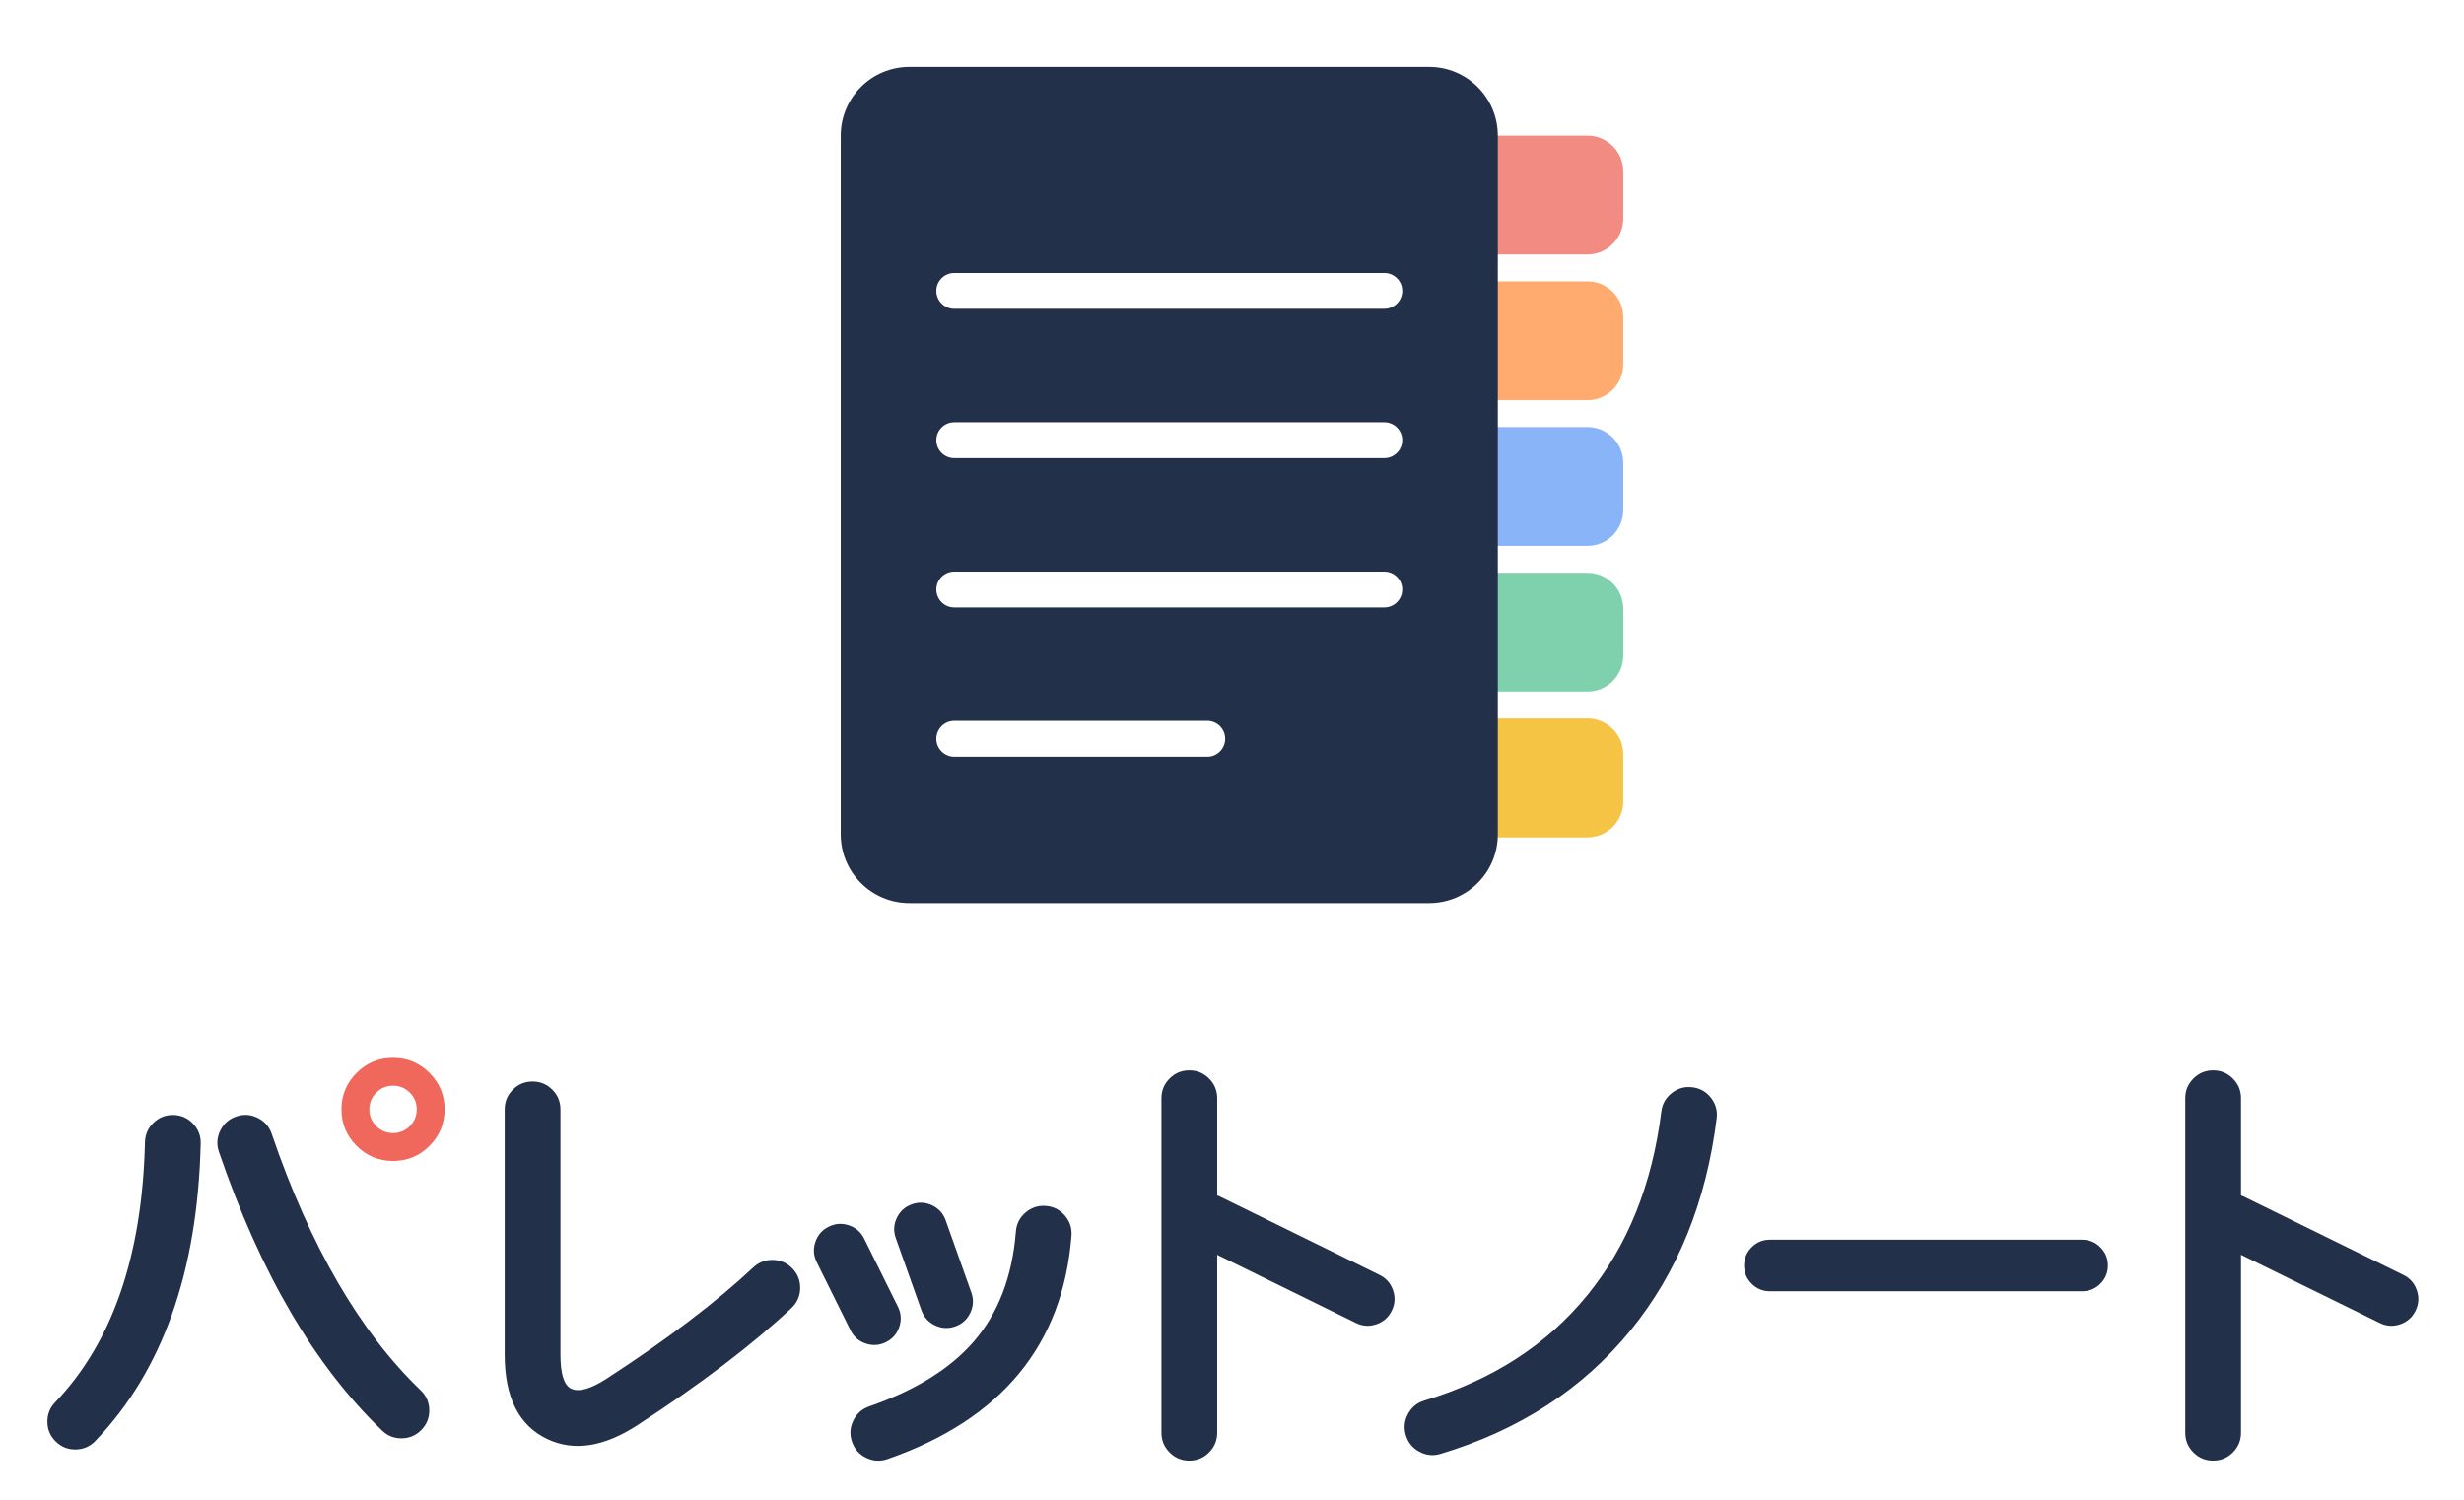
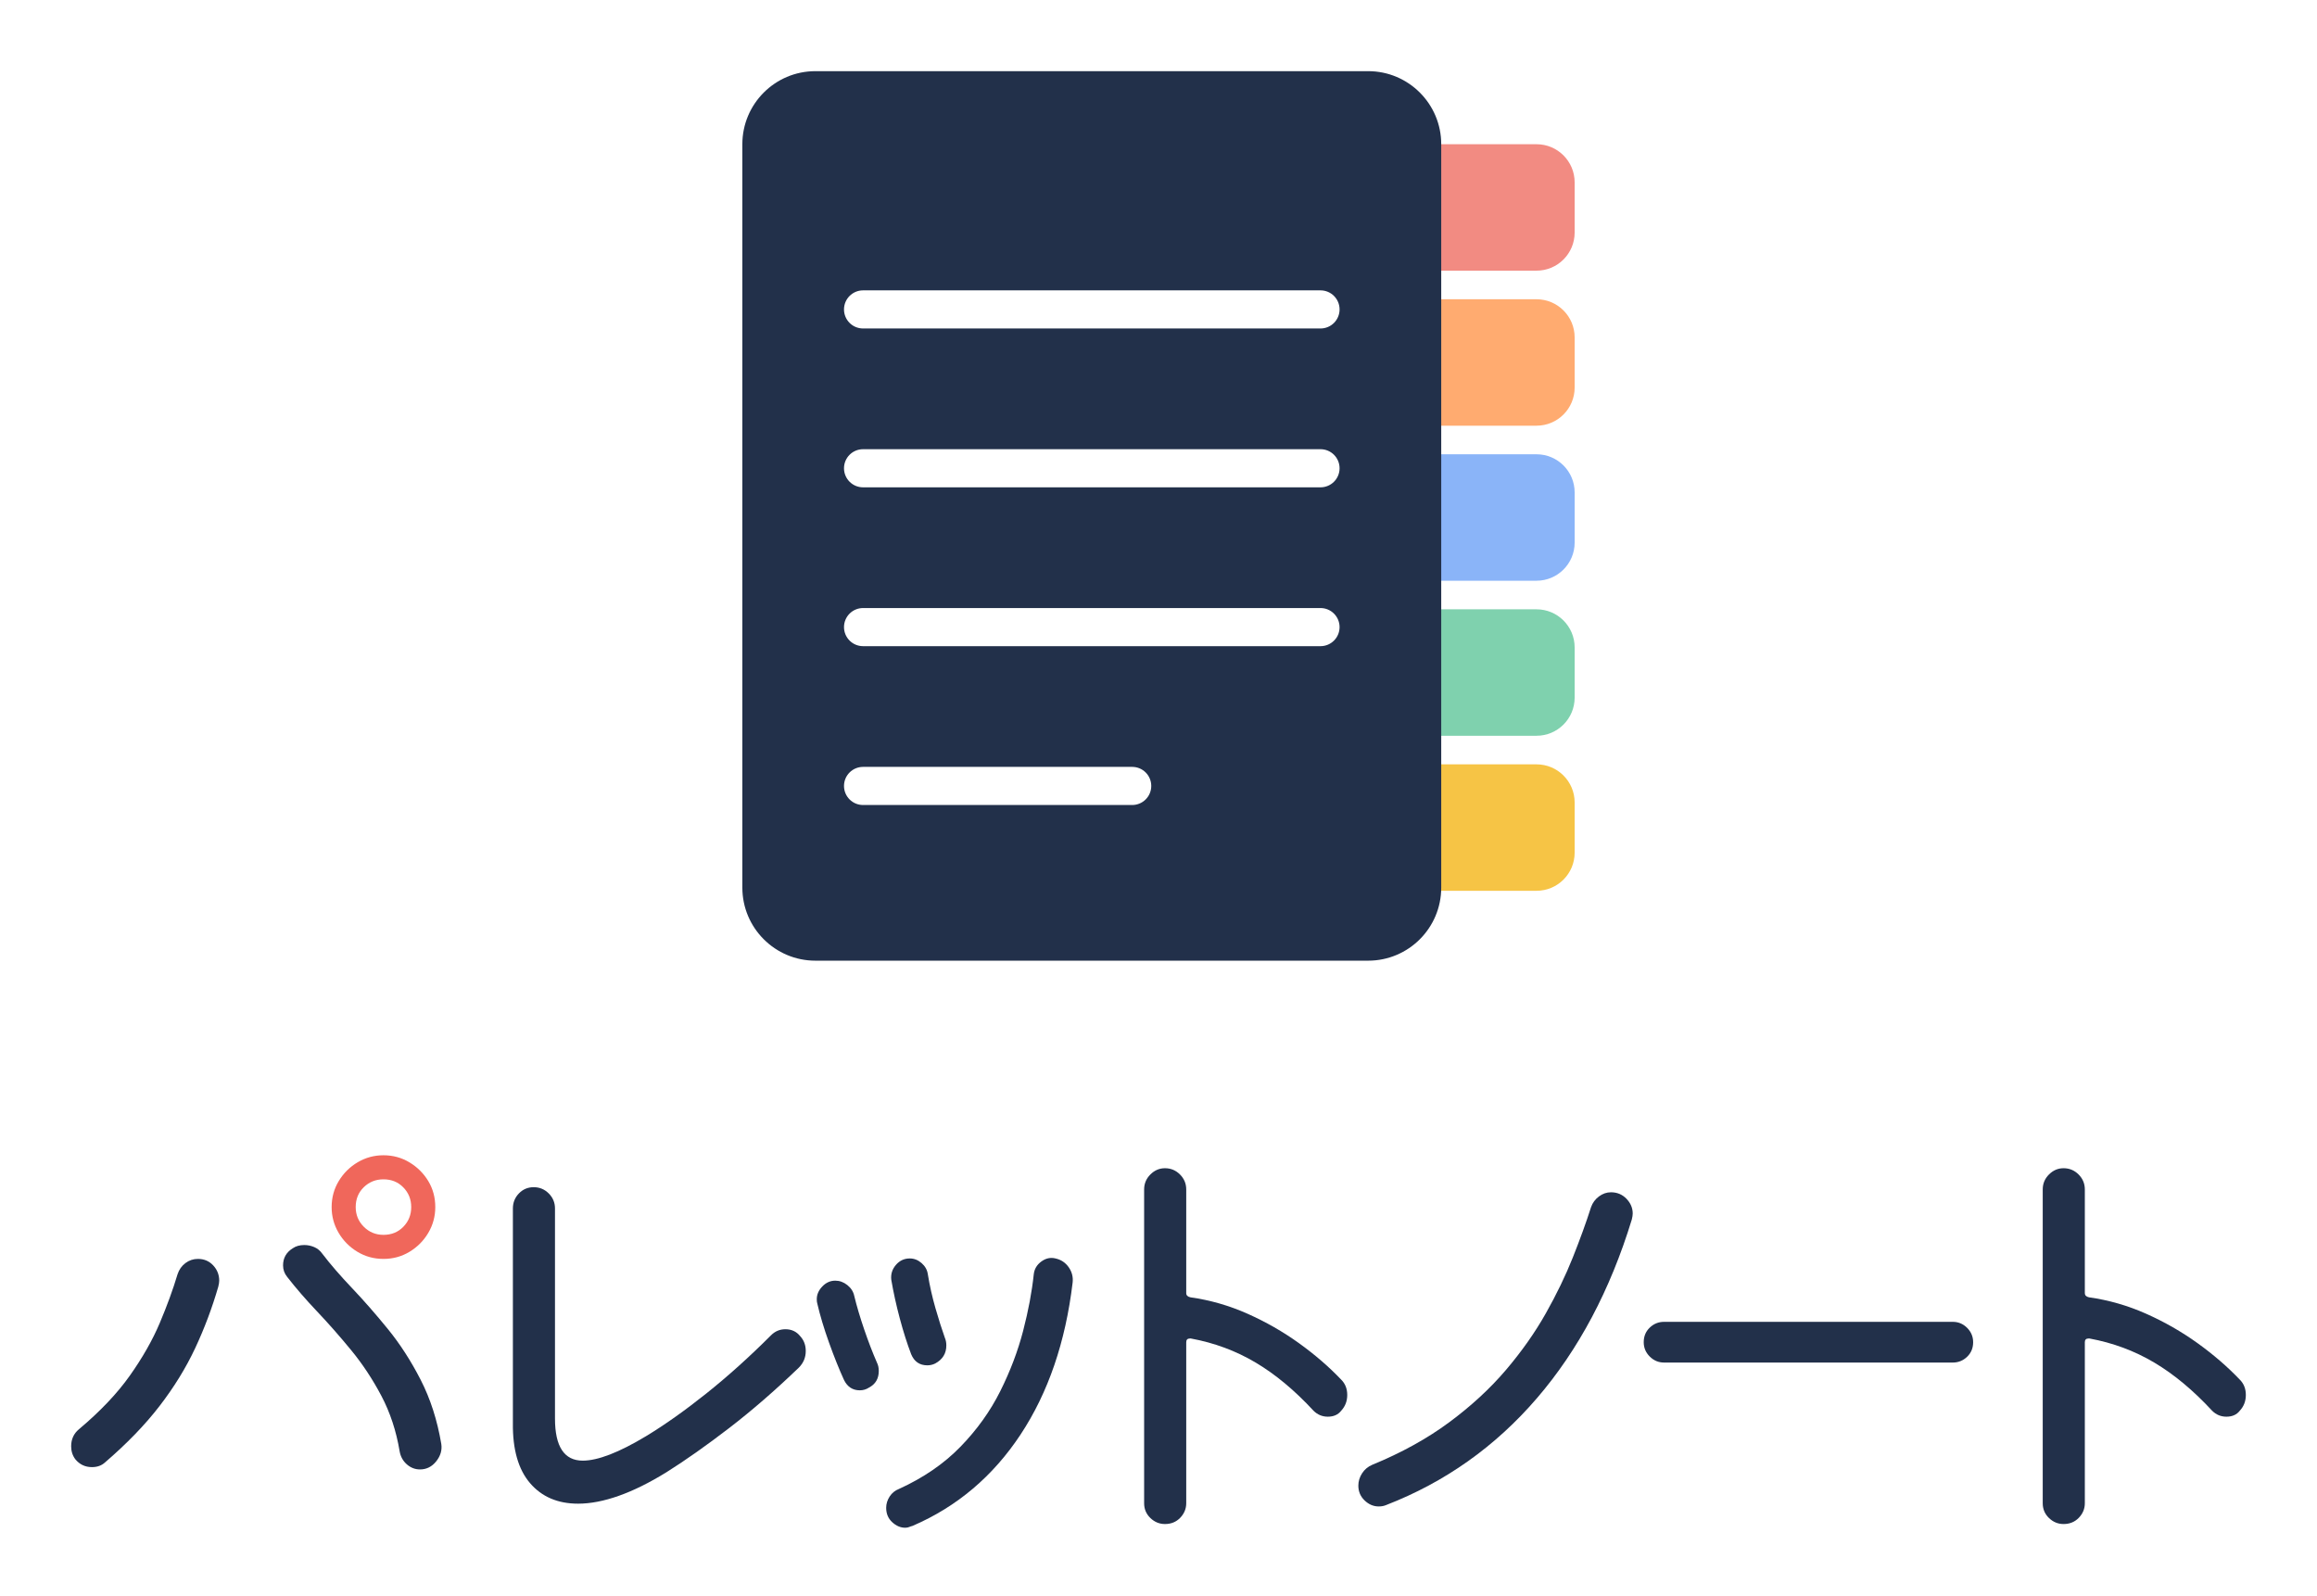
- <svg xmlns="http://www.w3.org/2000/svg" viewBox="-24 -24 883.917 538">
-   <path fill="#F28B82" d="M494.03,24.643 L545.458,24.643 C552.559,24.643 558.315,30.399 558.315,37.5 L558.315,54.429 C558.315,61.529 552.559,67.286 545.458,67.286 L494.03,67.286 C486.929,67.286 481.173,61.529 481.173,54.429 L481.173,37.5 C481.173,30.399 486.929,24.643 494.03,24.643 Z" />
-   <path fill="#FFAB70" d="M494.03,76.929 L545.458,76.929 C552.559,76.929 558.315,82.685 558.315,89.786 L558.315,106.714 C558.315,113.815 552.559,119.571 545.458,119.571 L494.03,119.571 C486.929,119.571 481.173,113.815 481.173,106.714 L481.173,89.786 C481.173,82.685 486.929,76.929 494.03,76.929 Z" />
-   <path fill="#8AB4F8" d="M494.03,129.214 L545.458,129.214 C552.559,129.214 558.315,134.971 558.315,142.071 L558.315,159 C558.315,166.101 552.559,171.857 545.458,171.857 L494.03,171.857 C486.929,171.857 481.173,166.101 481.173,159 L481.173,142.071 C481.173,134.971 486.929,129.214 494.03,129.214 Z" />
-   <path fill="#7FD1AE" d="M494.03,181.5 L545.458,181.5 C552.559,181.5 558.315,187.256 558.315,194.357 L558.315,211.286 C558.315,218.386 552.559,224.143 545.458,224.143 L494.03,224.143 C486.929,224.143 481.173,218.387 481.173,211.286 L481.173,194.357 C481.173,187.256 486.929,181.5 494.03,181.5 Z" />
-   <path fill="#F6C445" d="M494.03,233.786 L545.458,233.786 C552.559,233.786 558.315,239.542 558.315,246.643 L558.315,263.571 C558.316,270.672 552.559,276.429 545.458,276.429 L494.03,276.429 C486.929,276.429 481.172,270.672 481.173,263.571 L481.173,246.643 C481.173,239.542 486.929,233.786 494.03,233.786 Z" />
-   <path fill="#22304A" d="M302.244,0 L488.673,0 C502.283,0 513.315,11.033 513.315,24.643 L513.315,275.357 C513.315,288.967 502.283,300 488.673,300 L302.244,300 C288.634,300 277.601,288.967 277.601,275.357 L277.601,24.643 C277.601,11.033 288.634,0 302.244,0 Z M318.315,181.071 C314.765,181.072 311.887,183.95 311.887,187.5 C311.887,191.05 314.765,193.928 318.315,193.929 L472.601,193.929 C476.152,193.929 479.03,191.05 479.03,187.5 C479.03,183.95 476.152,181.071 472.601,181.071 Z M318.315,127.5 C314.765,127.5 311.887,130.378 311.887,133.929 C311.887,137.479 314.765,140.357 318.315,140.357 L472.601,140.357 C476.152,140.357 479.03,137.479 479.03,133.929 C479.03,130.378 476.152,127.5 472.601,127.5 Z M318.315,73.929 C314.765,73.929 311.887,76.807 311.887,80.357 C311.887,83.907 314.765,86.785 318.315,86.786 L472.601,86.786 C476.152,86.786 479.03,83.907 479.03,80.357 C479.03,76.807 476.152,73.929 472.601,73.929 Z M318.315,234.643 C314.765,234.643 311.887,237.521 311.887,241.071 C311.887,244.622 314.765,247.5 318.315,247.5 L409.087,247.5 C412.637,247.5 415.516,244.622 415.515,241.071 C415.515,237.521 412.637,234.643 409.087,234.643 Z" />
-   <path fill="#22304A" d="M47.997,386.238 Q46.355,455.213 10.22,492.919 Q7.354,495.91 3.213,495.998 Q-0.928,496.086 -3.919,493.22 Q-6.91,490.354 -6.998,486.213 Q-7.086,482.072 -4.22,479.081 Q26.545,446.978 28.003,385.762 Q28.101,381.621 31.099,378.763 Q34.097,375.904 38.238,376.003 Q42.379,376.101 45.237,379.099 Q48.096,382.097 47.997,386.238 Z" />
-   <path fill="#22304A" d="M73.462,382.763 Q94.193,443.363 126.925,474.786 Q129.913,477.655 129.998,481.796 Q130.082,485.937 127.214,488.925 Q124.345,491.913 120.204,491.998 Q116.063,492.082 113.075,489.214 Q76.841,454.43 54.538,389.237 Q53.198,385.318 55.021,381.598 Q56.844,377.879 60.763,376.538 Q64.682,375.198 68.402,377.021 Q72.121,378.844 73.462,382.763 Z" />
-   <path fill="#F0675B" d="M135.5,374 Q135.5,381.663 130.081,387.081 Q124.663,392.5 117,392.5 Q109.337,392.5 103.919,387.081 Q98.5,381.663 98.5,374 Q98.5,366.337 103.919,360.919 Q109.337,355.5 117,355.5 Q124.663,355.5 130.081,360.919 Q135.5,366.337 135.5,374 Z M125.5,374 Q125.5,370.479 123.01,367.99 Q120.521,365.5 117,365.5 Q113.479,365.5 110.99,367.99 Q108.5,370.479 108.5,374 Q108.5,377.521 110.99,380.01 Q113.479,382.5 117,382.5 Q120.521,382.5 123.01,380.01 Q125.5,377.521 125.5,374 Z" />
-   <path fill="#22304A" d="M177.05,374 L177.05,462 Q177.05,472.384 180.914,474.193 Q185.067,476.137 193.617,470.604 Q226.335,449.338 246.211,430.705 Q249.232,427.872 253.372,428.005 Q257.512,428.139 260.345,431.161 Q263.178,434.182 263.045,438.322 Q262.911,442.462 259.889,445.295 Q238.721,465.141 204.483,487.396 Q186.627,498.95 172.436,492.307 Q157.05,485.105 157.05,462 L157.05,374 Q157.05,369.858 159.979,366.929 Q162.908,364 167.05,364 Q171.192,364 174.121,366.929 Q177.05,369.858 177.05,374 Z" />
-   <path fill="#22304A" d="M286.011,420.379 L298.111,444.779 Q299.859,448.305 298.603,452.034 Q297.346,455.763 293.821,457.511 Q290.295,459.259 286.566,458.003 Q282.837,456.746 281.089,453.221 L268.989,428.821 Q267.241,425.295 268.497,421.566 Q269.754,417.837 273.279,416.089 Q276.805,414.341 280.534,415.597 Q284.263,416.854 286.011,420.379 Z" />
-   <path fill="#22304A" d="M315.252,413.82 L324.452,439.72 Q325.769,443.428 324.079,446.982 Q322.388,450.535 318.68,451.852 Q314.972,453.169 311.418,451.479 Q307.865,449.788 306.548,446.08 L297.348,420.18 Q296.031,416.472 297.721,412.918 Q299.412,409.365 303.12,408.048 Q306.828,406.731 310.382,408.421 Q313.935,410.112 315.252,413.82 Z" />
-   <path fill="#22304A" d="M360.369,419.387 Q355.737,478.06 294.391,499.443 Q290.48,500.806 286.75,499.004 Q283.021,497.203 281.657,493.291 Q280.294,489.38 282.096,485.65 Q283.897,481.921 287.809,480.557 Q312.573,471.925 325.207,457.41 Q338.512,442.124 340.431,417.813 Q340.757,413.684 343.907,410.994 Q347.058,408.305 351.187,408.631 Q355.316,408.957 358.006,412.107 Q360.695,415.258 360.369,419.387 Z" />
-   <path fill="#22304A" d="M412.65,370 L412.65,490 Q412.65,494.142 409.721,497.071 Q406.792,500 402.65,500 Q398.508,500 395.579,497.071 Q392.65,494.142 392.65,490 L392.65,370 Q392.65,365.858 395.579,362.929 Q398.508,360 402.65,360 Q406.792,360 409.721,362.929 Q412.65,365.858 412.65,370 Z" />
-   <path fill="#22304A" d="M413.883,405.383 L470.883,433.383 Q474.452,435.137 475.736,438.9 Q477.02,442.664 475.267,446.233 Q473.513,449.802 469.75,451.086 Q465.986,452.37 462.417,450.617 L405.417,422.617 Q401.848,420.863 400.564,417.1 Q399.28,413.336 401.033,409.767 Q402.787,406.198 406.55,404.914 Q410.314,403.63 413.883,405.383 Z" />
-   <path fill="#22304A" d="M591.823,377.24 Q586.188,422.322 560.899,453.321 Q535.257,484.753 492.79,497.573 Q488.825,498.77 485.174,496.813 Q481.524,494.855 480.327,490.89 Q479.13,486.925 481.087,483.274 Q483.045,479.624 487.01,478.427 Q523.624,467.373 545.401,440.679 Q567.055,414.135 571.977,374.76 Q572.491,370.65 575.761,368.106 Q579.03,365.563 583.14,366.077 Q587.25,366.591 589.794,369.861 Q592.337,373.13 591.823,377.24 Z" />
-   <path fill="#22304A" d="M610.92,420.75 L722.92,420.75 Q726.751,420.75 729.461,423.459 Q732.17,426.169 732.17,430 Q732.17,433.831 729.461,436.541 Q726.751,439.25 722.92,439.25 L610.92,439.25 Q607.089,439.25 604.379,436.541 Q601.67,433.831 601.67,430 Q601.67,426.169 604.379,423.459 Q607.089,420.75 610.92,420.75 Z" />
-   <path fill="#22304A" d="M779.92,370 L779.92,490 Q779.92,494.142 776.991,497.071 Q774.062,500 769.92,500 Q765.778,500 762.849,497.071 Q759.92,494.142 759.92,490 L759.92,370 Q759.92,365.858 762.849,362.929 Q765.778,360 769.92,360 Q774.062,360 776.991,362.929 Q779.92,365.858 779.92,370 Z" />
-   <path fill="#22304A" d="M781.153,405.383 L838.153,433.383 Q841.722,435.137 843.006,438.9 Q844.29,442.664 842.536,446.233 Q840.783,449.802 837.02,451.086 Q833.256,452.37 829.687,450.617 L772.687,422.617 Q769.118,420.863 767.834,417.1 Q766.55,413.336 768.303,409.767 Q770.057,406.198 773.82,404.914 Q777.584,403.63 781.153,405.383 Z" />
+ <svg xmlns="http://www.w3.org/2000/svg" viewBox="-24 -24 781.465 538">
+   <path fill="#F28B82" d="M442.804,24.643 L494.232,24.643 C501.333,24.643 507.089,30.399 507.089,37.5 L507.089,54.429 C507.089,61.529 501.333,67.286 494.232,67.286 L442.804,67.286 C435.703,67.286 429.947,61.529 429.947,54.429 L429.947,37.5 C429.947,30.399 435.703,24.643 442.804,24.643 Z" />
+   <path fill="#FFAB70" d="M442.804,76.929 L494.232,76.929 C501.333,76.929 507.089,82.685 507.089,89.786 L507.089,106.714 C507.089,113.815 501.333,119.571 494.232,119.571 L442.804,119.571 C435.703,119.571 429.947,113.815 429.947,106.714 L429.947,89.786 C429.947,82.685 435.703,76.929 442.804,76.929 Z" />
+   <path fill="#8AB4F8" d="M442.804,129.214 L494.232,129.214 C501.333,129.214 507.089,134.971 507.089,142.071 L507.089,159 C507.089,166.101 501.333,171.857 494.232,171.857 L442.804,171.857 C435.703,171.857 429.947,166.101 429.947,159 L429.947,142.071 C429.947,134.971 435.703,129.214 442.804,129.214 Z" />
+   <path fill="#7FD1AE" d="M442.804,181.5 L494.232,181.5 C501.333,181.5 507.089,187.256 507.089,194.357 L507.089,211.286 C507.09,218.386 501.333,224.143 494.232,224.143 L442.804,224.143 C435.703,224.143 429.947,218.387 429.947,211.286 L429.947,194.357 C429.947,187.256 435.703,181.5 442.804,181.5 Z" />
+   <path fill="#F6C445" d="M442.804,233.786 L494.232,233.786 C501.333,233.786 507.09,239.542 507.089,246.643 L507.089,263.571 C507.09,270.672 501.334,276.429 494.232,276.429 L442.804,276.429 C435.703,276.429 429.946,270.672 429.947,263.571 L429.947,246.643 C429.947,239.542 435.703,233.786 442.804,233.786 Z" />
+   <path fill="#22304A" d="M251.018,0 L437.447,0 C451.057,0 462.09,11.033 462.09,24.643 L462.09,275.357 C462.09,288.967 451.057,300 437.447,300 L251.018,300 C237.409,300 226.375,288.967 226.375,275.357 L226.375,24.643 C226.375,11.033 237.409,0 251.018,0 Z M267.09,181.071 C263.539,181.072 260.661,183.95 260.661,187.5 C260.661,191.05 263.539,193.928 267.09,193.929 L421.375,193.929 C424.926,193.929 427.804,191.05 427.804,187.5 C427.804,183.95 424.926,181.071 421.375,181.071 Z M267.09,127.5 C263.539,127.5 260.661,130.378 260.661,133.929 C260.661,137.479 263.539,140.357 267.09,140.357 L421.375,140.357 C424.926,140.357 427.804,137.479 427.804,133.929 C427.804,130.378 424.926,127.5 421.375,127.5 Z M267.09,73.929 C263.539,73.929 260.662,76.807 260.661,80.357 C260.661,83.907 263.539,86.785 267.09,86.786 L421.375,86.786 C424.926,86.786 427.804,83.907 427.804,80.357 C427.804,76.807 424.926,73.929 421.375,73.929 Z M267.09,234.643 C263.539,234.643 260.662,237.521 260.661,241.071 C260.661,244.622 263.539,247.5 267.09,247.5 L357.861,247.5 C361.411,247.5 364.29,244.622 364.29,241.071 C364.29,237.521 361.411,234.643 357.861,234.643 Z" />
+   <path fill="#22304A" d="M117.659,471.586 Q115.163,471.586 113.212,469.87 Q111.261,468.153 110.793,465.501 Q109.077,455.202 104.629,446.775 Q100.182,438.349 94.408,431.326 Q88.635,424.304 82.939,418.296 Q77.243,412.289 72.874,406.671 Q71.469,404.954 71.469,402.77 Q71.469,399.025 74.746,396.996 Q76.307,395.904 78.648,395.904 Q80.364,395.904 82.003,396.606 Q83.641,397.308 84.733,398.869 Q88.791,404.174 94.72,410.416 Q100.65,416.658 106.814,424.226 Q112.978,431.795 117.893,441.391 Q122.809,450.988 124.837,463.004 Q125.306,466.125 123.121,468.856 Q120.936,471.586 117.659,471.586 Z M11.391,469.246 Q9.675,470.806 7.022,470.806 Q3.589,470.806 1.404,468.153 Q0,466.281 0,463.784 Q0,460.195 2.653,458.01 Q13.42,448.96 19.818,439.909 Q26.216,430.858 29.883,422.198 Q33.55,413.537 35.891,405.735 Q36.671,403.394 38.544,401.99 Q40.416,400.585 42.757,400.585 Q45.878,400.585 47.906,402.77 Q49.935,404.954 49.935,407.919 Q49.935,408.7 49.623,409.948 Q46.502,420.715 41.821,430.702 Q37.139,440.689 29.805,450.208 Q22.471,459.727 11.391,469.246 Z" />
+   <path fill="#F0675B" d="M105.332,400.585 Q100.494,400.585 96.515,398.166 Q92.536,395.748 90.195,391.769 Q87.854,387.789 87.854,383.108 Q87.854,378.27 90.273,374.291 Q92.692,370.312 96.671,367.971 Q100.65,365.631 105.332,365.631 Q110.169,365.631 114.148,368.049 Q118.127,370.468 120.468,374.369 Q122.809,378.27 122.809,383.108 Q122.809,387.789 120.468,391.769 Q118.127,395.748 114.148,398.166 Q110.169,400.585 105.332,400.585 Z M105.332,392.471 Q109.389,392.471 112.042,389.74 Q114.694,387.009 114.694,383.108 Q114.694,379.207 112.042,376.476 Q109.389,373.745 105.332,373.745 Q101.43,373.745 98.7,376.398 Q95.969,379.051 95.969,383.108 Q95.969,387.009 98.7,389.74 Q101.43,392.471 105.332,392.471 Z" />
+   <path fill="#22304A" d="M200.791,472.523 Q192.208,477.828 184.718,480.481 Q177.228,483.134 170.986,483.134 Q160.687,483.134 154.757,476.19 Q148.827,469.246 148.983,455.982 L148.983,383.576 Q148.983,380.611 151.012,378.505 Q153.04,376.398 156.005,376.398 Q158.97,376.398 161.077,378.505 Q163.183,380.611 163.183,383.576 L163.183,454.421 Q163.183,468.622 172.546,468.622 Q180.193,468.622 193.925,460.351 Q203.444,454.577 214.289,445.917 Q225.134,437.256 236.057,426.333 Q238.086,424.304 240.895,424.304 Q244.016,424.304 245.888,426.645 Q247.761,428.674 247.761,431.638 Q247.761,434.915 245.42,437.256 Q233.404,448.804 221.935,457.62 Q210.466,466.437 200.791,472.523 Z" />
+   <path fill="#22304A" d="M283.781,490.624 Q283.157,490.78 282.611,491.014 Q282.064,491.248 281.284,491.248 Q278.943,491.248 276.915,489.376 Q274.886,487.503 274.886,484.538 Q274.886,482.51 276.057,480.715 Q277.227,478.921 279.255,478.14 Q291.583,472.523 299.932,463.94 Q308.28,455.358 313.352,445.215 Q318.423,435.072 321.076,424.85 Q323.729,414.629 324.665,405.735 Q324.977,403.082 327.24,401.443 Q329.503,399.805 331.999,400.429 Q334.808,401.053 336.447,403.394 Q338.085,405.735 337.773,408.544 Q334.184,438.661 320.218,459.805 Q306.252,480.949 283.781,490.624 Z M291.427,435.852 Q290.179,436.476 288.774,436.476 Q284.873,436.476 283.313,432.731 Q281.284,427.425 279.49,420.715 Q277.695,414.005 276.603,407.607 Q276.291,404.798 278.163,402.614 Q280.036,400.429 282.845,400.429 Q285.029,400.429 286.824,401.99 Q288.618,403.55 288.93,405.735 Q289.867,411.508 291.505,417.204 Q293.144,422.9 294.704,427.269 Q295.172,428.362 295.172,429.766 Q295.172,433.823 291.427,435.852 Z M269.112,443.966 Q267.708,444.902 265.992,444.902 Q262.402,444.902 260.686,441.469 Q258.189,436.008 255.614,428.83 Q253.04,421.651 251.635,415.566 Q251.479,415.098 251.479,414.161 Q251.479,411.821 253.352,409.87 Q255.224,407.919 257.721,407.919 Q259.906,407.919 261.778,409.402 Q263.651,410.884 264.119,413.069 Q265.367,418.218 267.474,424.382 Q269.581,430.546 271.765,435.54 Q272.389,436.788 272.389,438.349 Q272.389,442.25 269.112,443.966 Z" />
+   <path fill="#22304A" d="M428.361,441.313 Q430.39,443.342 430.39,446.463 Q430.39,449.584 428.361,451.769 Q426.801,453.797 423.836,453.797 Q421.027,453.797 418.999,451.769 Q409.48,441.469 399.493,435.54 Q389.506,429.61 377.646,427.425 L377.334,427.425 Q376.086,427.425 376.086,428.674 L376.086,482.978 Q376.086,485.787 374.057,487.893 Q372.028,490 368.908,490 Q366.099,490 363.992,487.971 Q361.885,485.943 361.885,482.978 L361.885,377.178 Q361.885,374.213 363.992,372.107 Q366.099,370 368.908,370 Q371.872,370 373.979,372.107 Q376.086,374.213 376.086,377.178 L376.086,412.133 Q376.086,413.225 377.49,413.537 Q387.477,414.941 396.762,419.077 Q406.047,423.212 414.083,428.986 Q422.119,434.759 428.361,441.313 Z" />
+   <path fill="#22304A" d="M443.498,483.602 Q442.406,484.07 441.001,484.07 Q438.349,484.07 436.242,482.042 Q434.135,480.013 434.135,477.048 Q434.135,474.863 435.384,472.913 Q436.632,470.962 438.817,470.026 Q453.641,463.94 464.799,455.67 Q475.956,447.399 483.914,438.036 Q491.873,428.674 497.334,418.999 Q502.796,409.324 506.463,400.117 Q510.13,390.91 512.627,383.108 Q513.407,380.923 515.28,379.519 Q517.152,378.114 519.337,378.114 Q522.458,378.114 524.565,380.299 Q526.671,382.484 526.671,385.293 Q526.671,386.073 526.359,387.321 Q515.436,423.056 494.369,447.555 Q473.303,472.055 443.498,483.602 Z" />
+   <path fill="#22304A" d="M634.625,435.54 L537.251,435.54 Q534.443,435.54 532.414,433.511 Q530.385,431.482 530.385,428.674 Q530.385,425.709 532.414,423.758 Q534.443,421.808 537.251,421.808 L634.625,421.808 Q637.434,421.808 639.462,423.836 Q641.491,425.865 641.491,428.674 Q641.491,431.638 639.462,433.589 Q637.434,435.54 634.625,435.54 Z" />
+   <path fill="#22304A" d="M731.436,441.313 Q733.465,443.342 733.465,446.463 Q733.465,449.584 731.436,451.769 Q729.876,453.797 726.911,453.797 Q724.102,453.797 722.074,451.769 Q712.555,441.469 702.568,435.54 Q692.581,429.61 680.721,427.425 L680.409,427.425 Q679.161,427.425 679.161,428.674 L679.161,482.978 Q679.161,485.787 677.132,487.893 Q675.103,490 671.983,490 Q669.174,490 667.067,487.971 Q664.96,485.943 664.96,482.978 L664.96,377.178 Q664.96,374.213 667.067,372.107 Q669.174,370 671.983,370 Q674.947,370 677.054,372.107 Q679.161,374.213 679.161,377.178 L679.161,412.133 Q679.161,413.225 680.565,413.537 Q690.552,414.941 699.837,419.077 Q709.122,423.212 717.158,428.986 Q725.194,434.759 731.436,441.313 Z" />
</svg>
